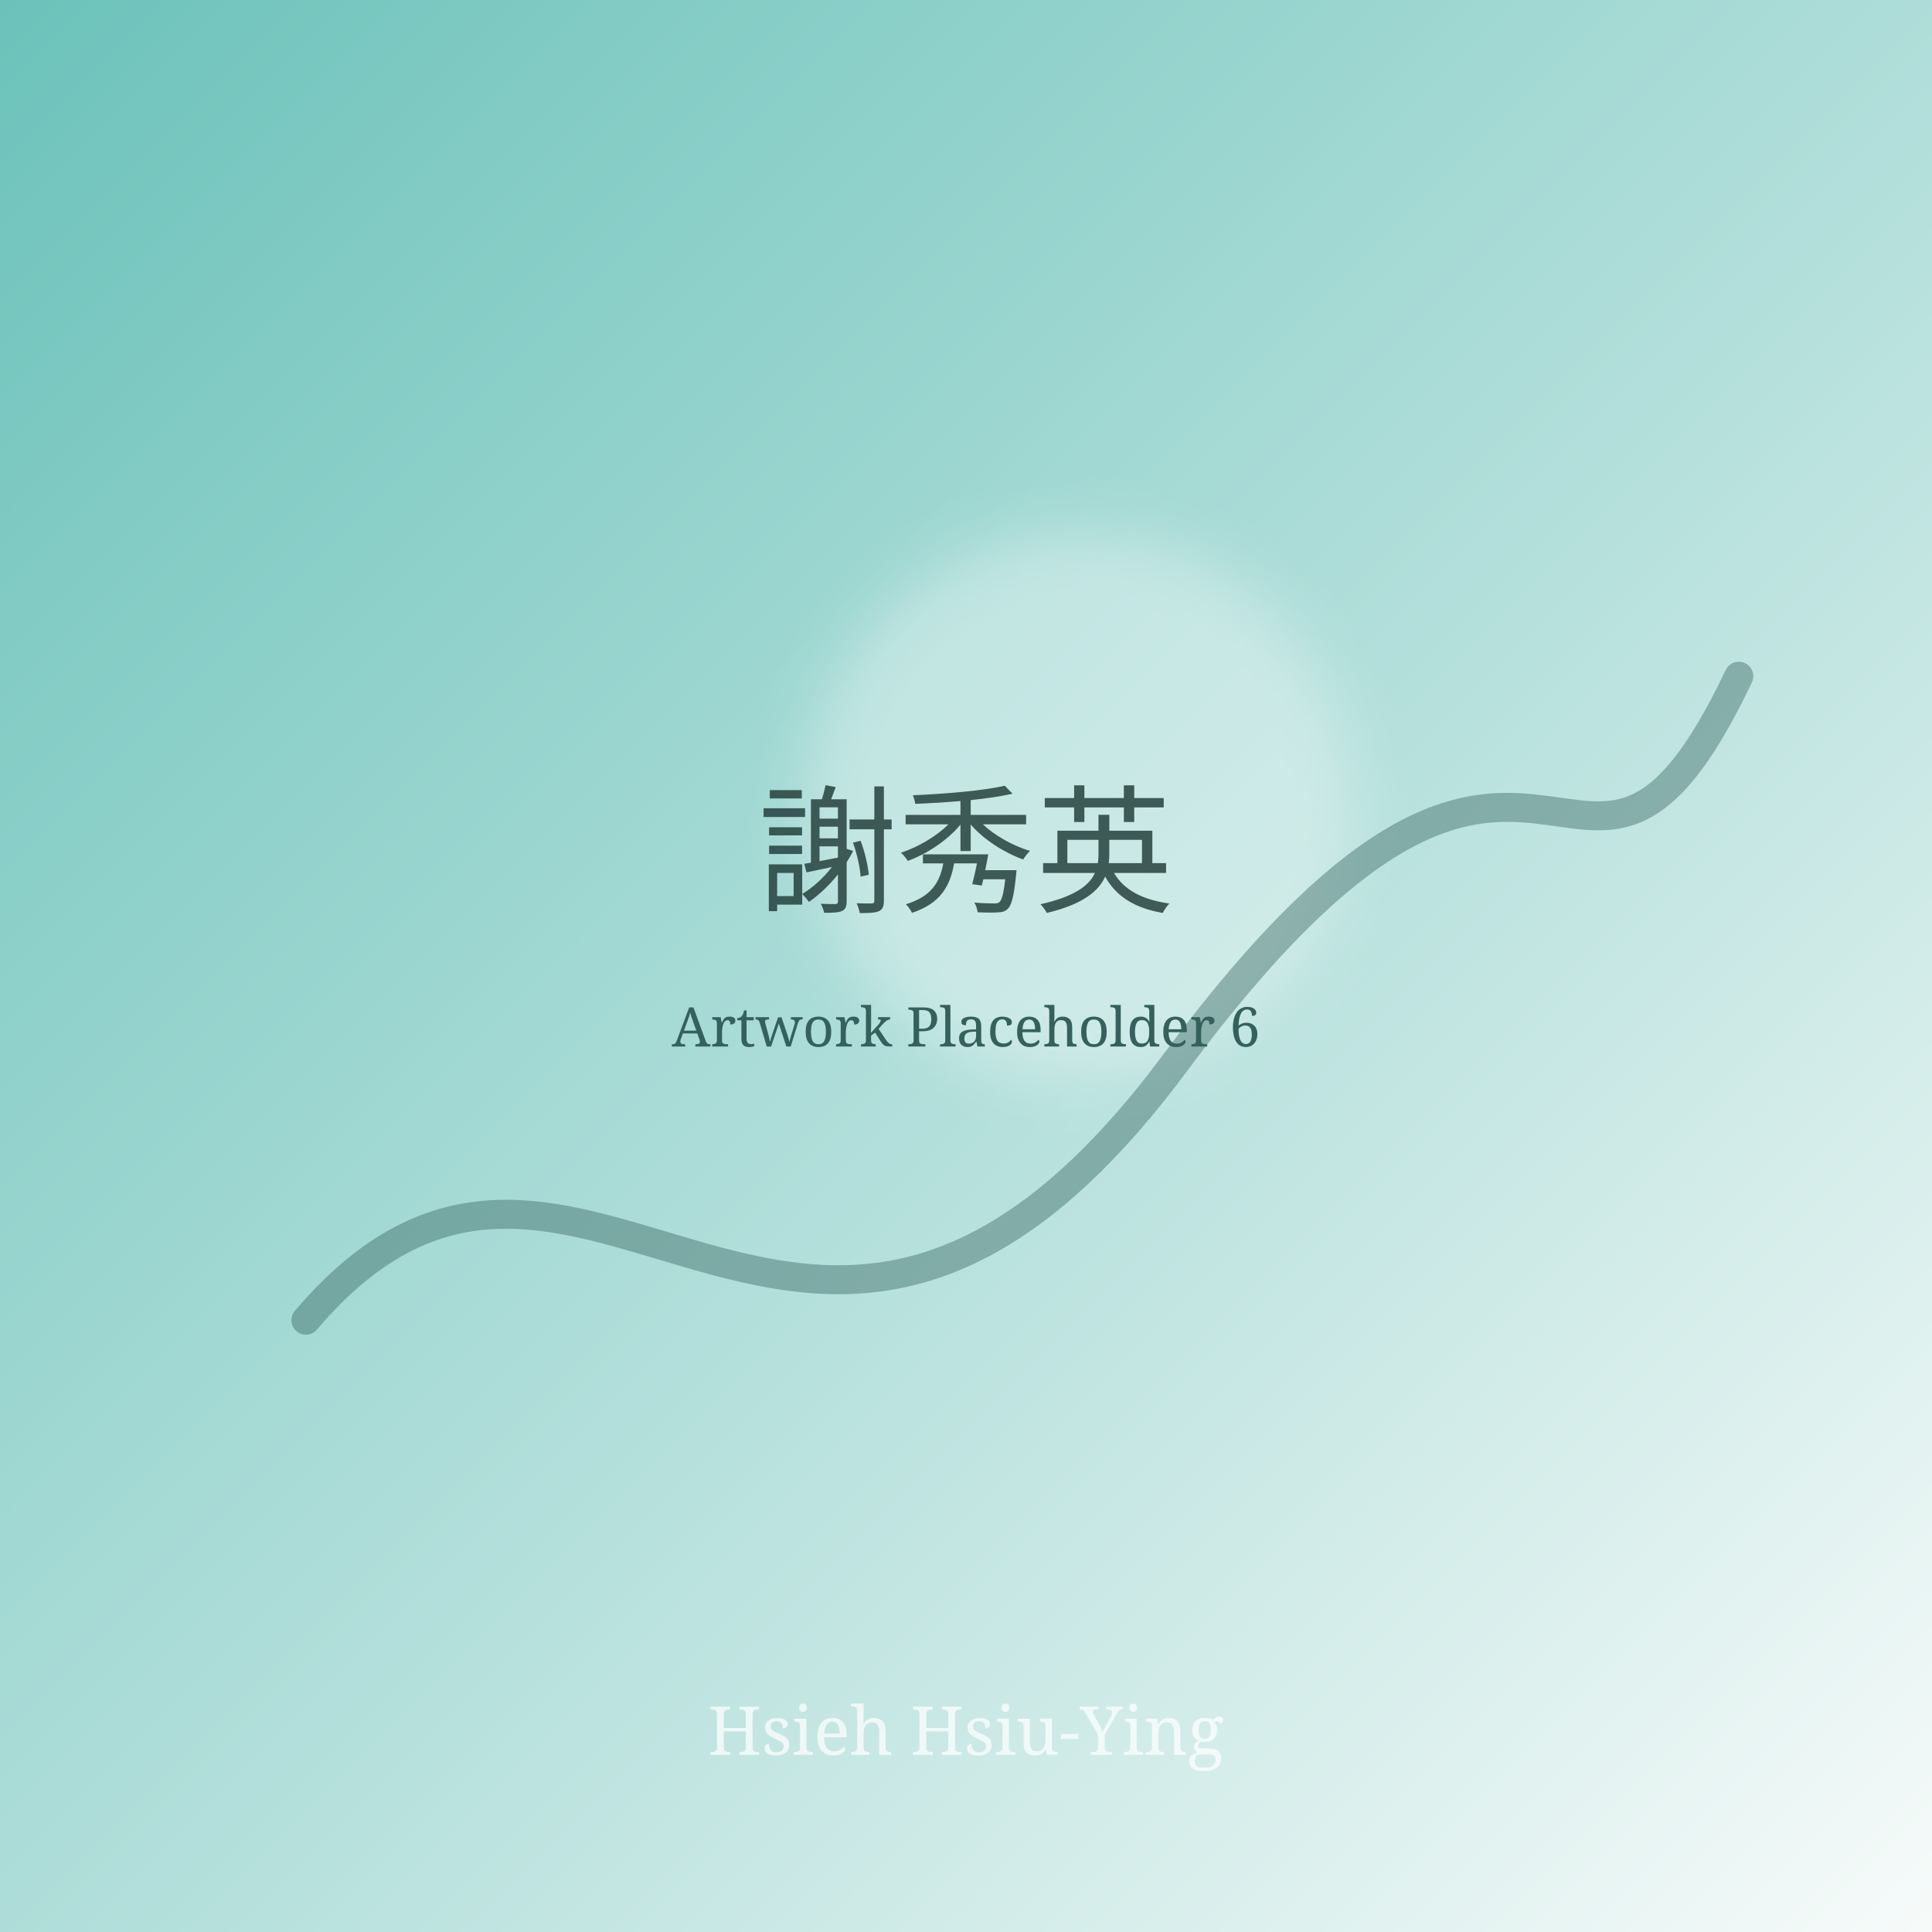
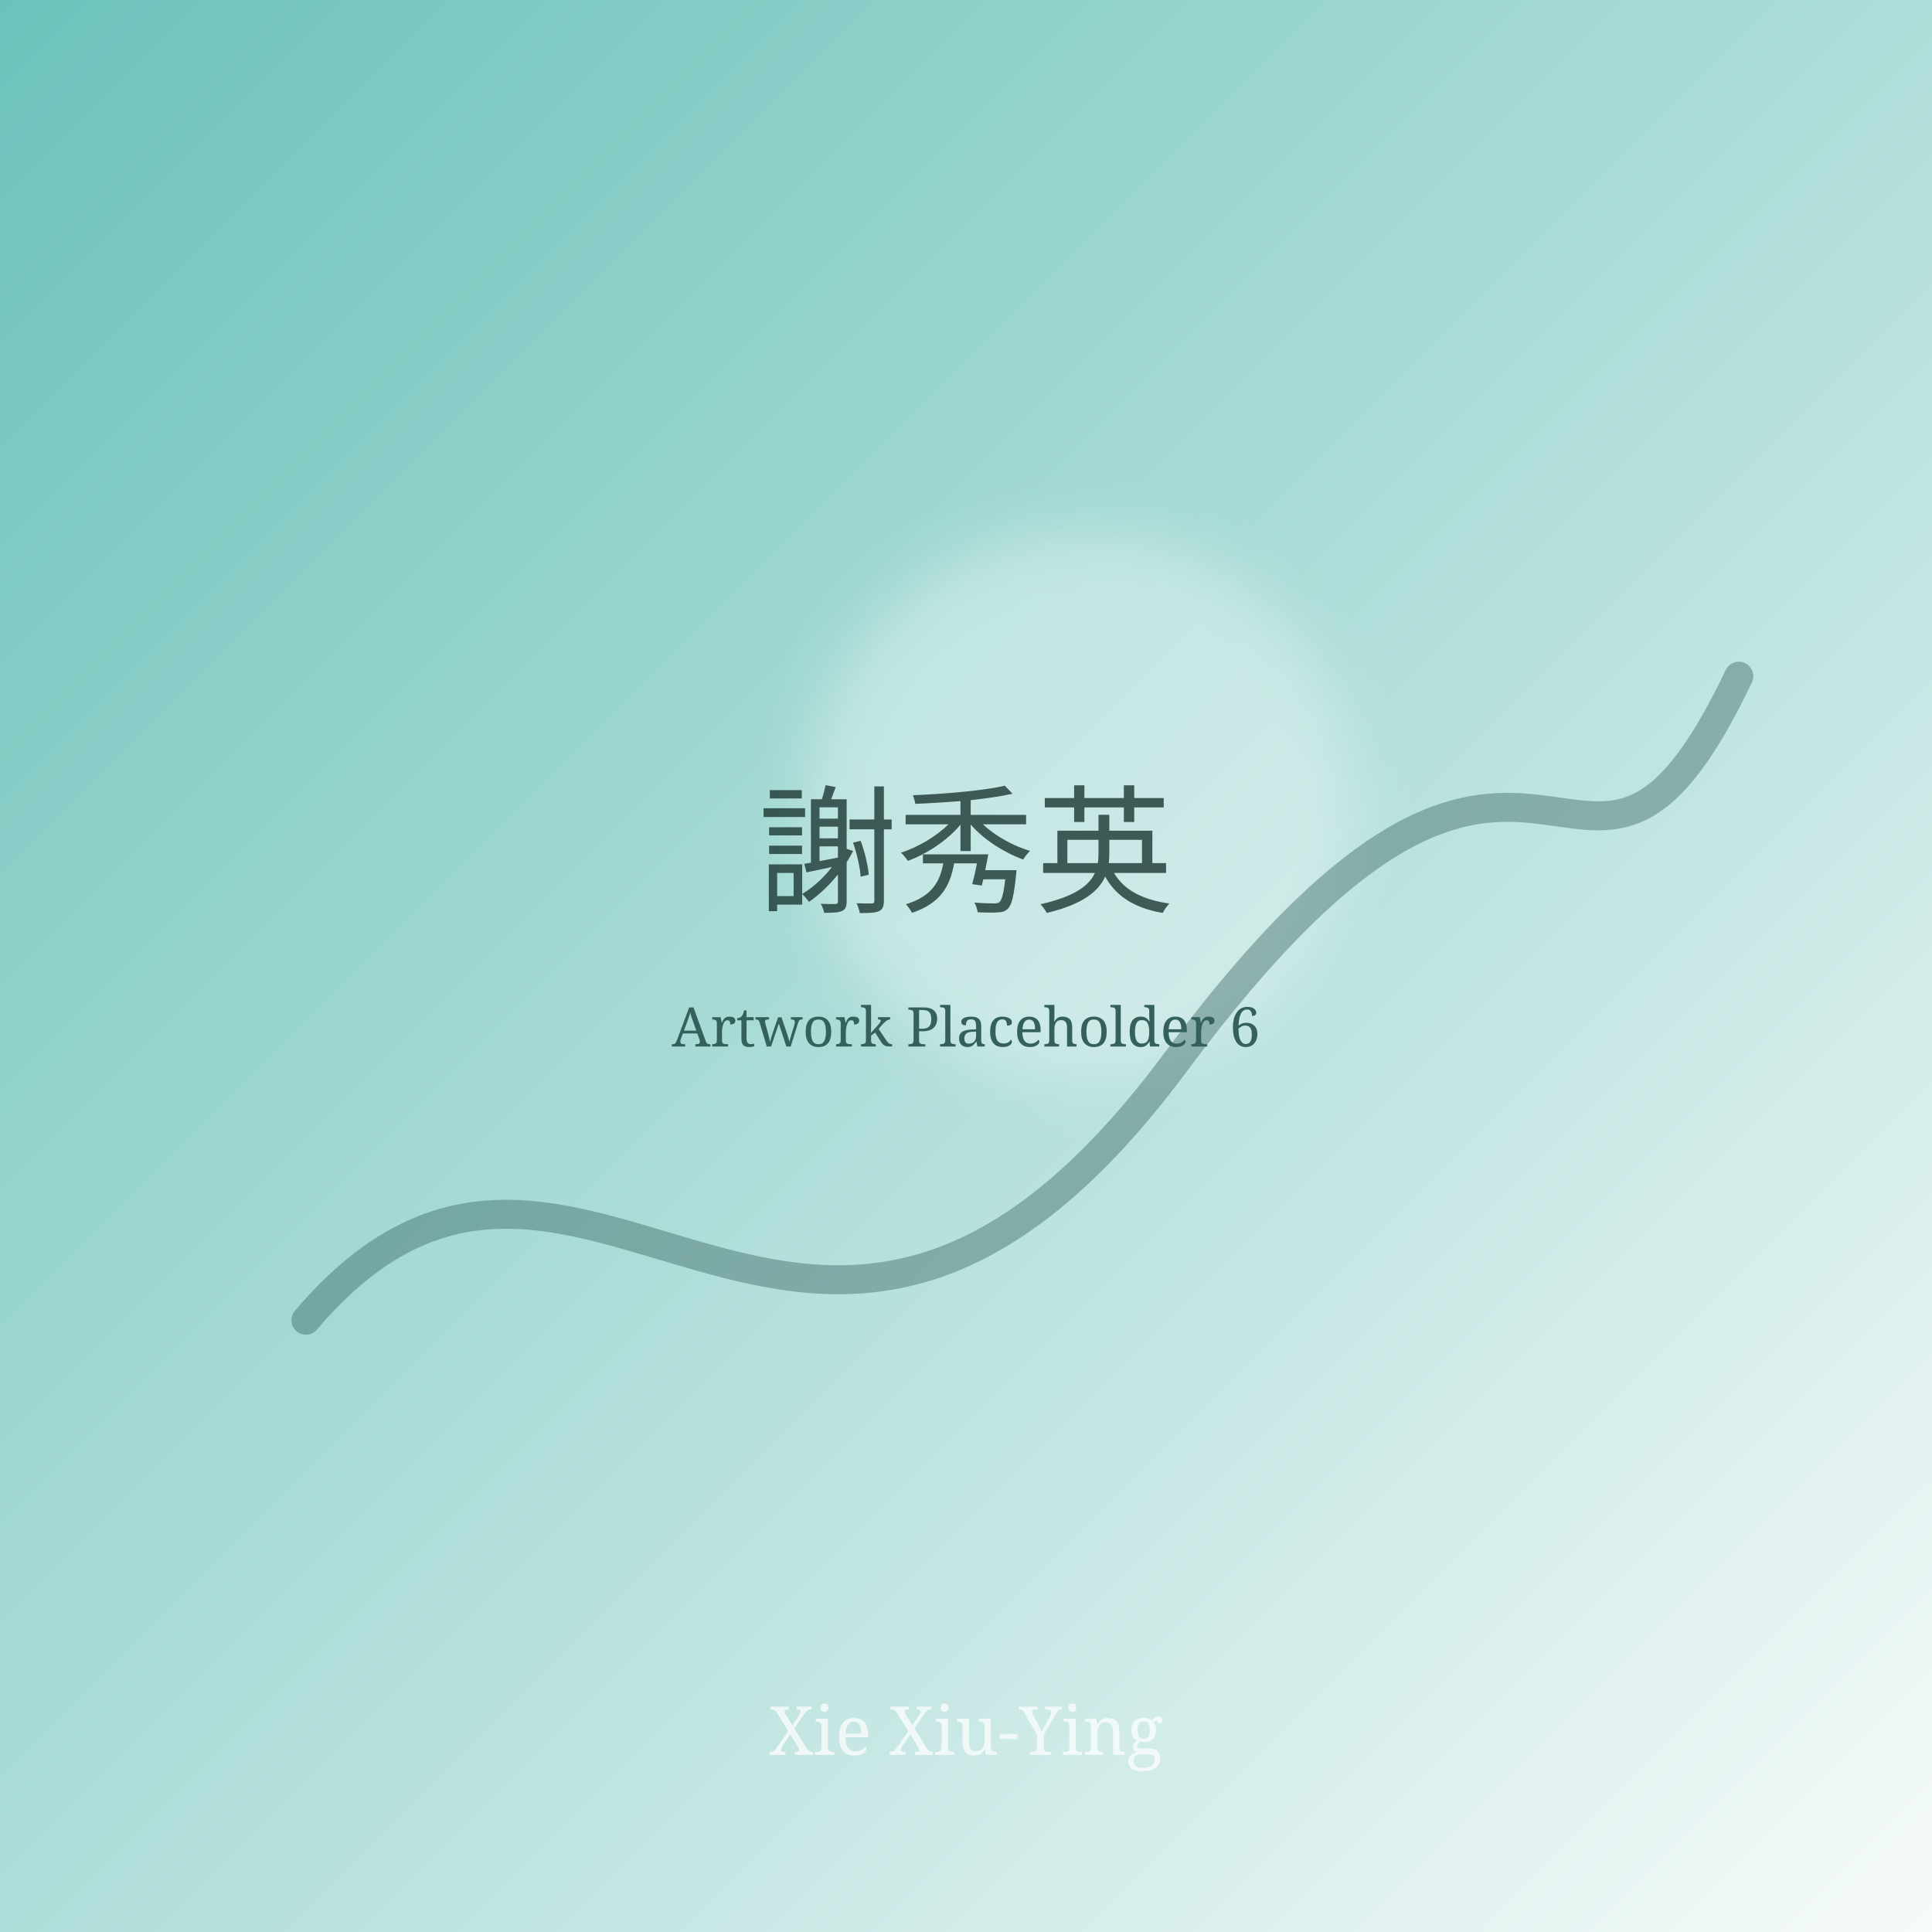
<svg xmlns="http://www.w3.org/2000/svg" viewBox="0 0 1200 1200">
  <defs>
    <linearGradient id="g" x1="0" x2="1" y1="0" y2="1">
      <stop stop-color="#6bc2ba" />
      <stop offset=".55" stop-color="#b5e0dc" />
      <stop offset="1" stop-color="#f7fbfa" />
    </linearGradient>
    <filter id="blur">
      <feGaussianBlur stdDeviation="18" />
    </filter>
  </defs>
  <rect width="1200" height="1200" fill="url(#g)" />
  <circle cx="670" cy="500" r="170" fill="#ffffff55" filter="url(#blur)" />
  <path d="M190 820 C360 620 500 970 730 660 S980 630 1080 420" fill="none" stroke="#35615d" stroke-width="18" stroke-linecap="round" opacity=".42" />
  <text x="600" y="560" text-anchor="middle" font-family="serif" font-size="86" fill="#203a37" opacity=".82">謝秀英</text>
  <text x="600" y="650" text-anchor="middle" font-family="serif" font-size="34" fill="#35615d">Artwork Placeholder 6</text>
-   <text x="600" y="1090" text-anchor="middle" font-family="serif" font-size="42" fill="#ffffff" opacity=".72">Hsieh Hsiu-Ying</text>
+   <text x="600" y="1090" text-anchor="middle" font-family="serif" font-size="42" fill="#ffffff" opacity=".72">Xie Xiu-Ying</text>
</svg>
